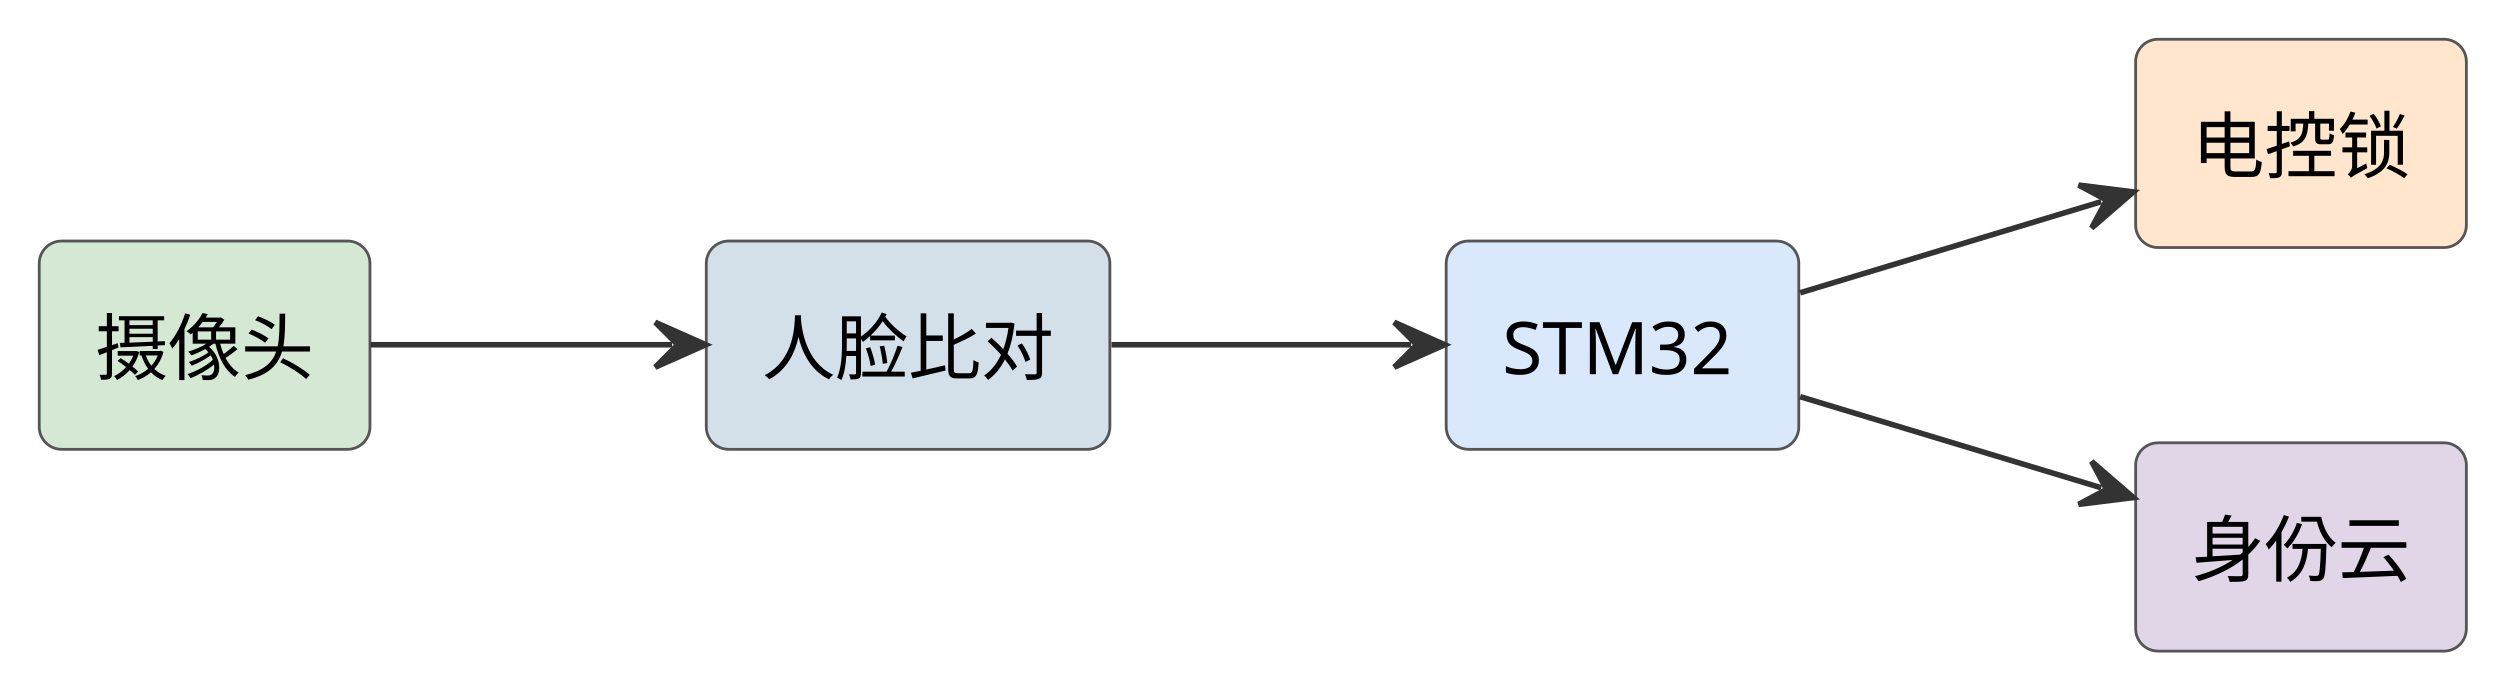
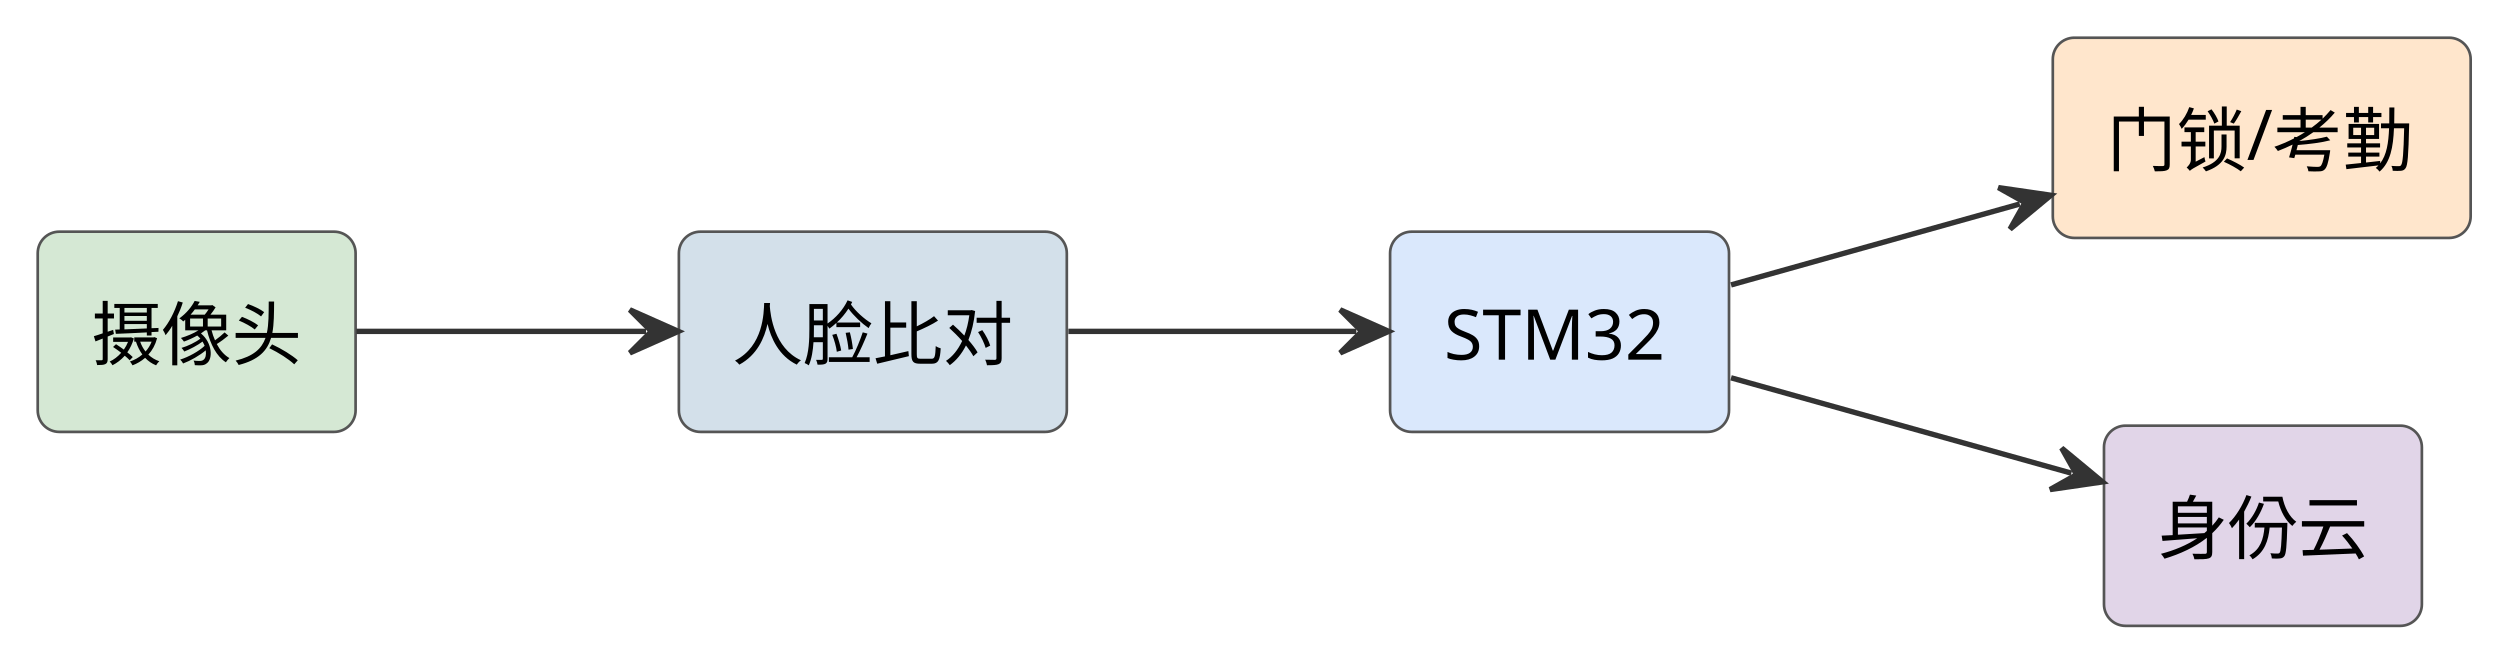
- <svg xmlns="http://www.w3.org/2000/svg" contentStyleType="text/css" height="122px" preserveAspectRatio="none" style="width:446px;height:122px;background:#FFFFFF;" version="1.1" viewBox="0 0 446 122" width="446px" zoomAndPan="magnify">
+ <svg xmlns="http://www.w3.org/2000/svg" contentStyleType="text/css" height="122px" preserveAspectRatio="none" style="width:464px;height:122px;background:#FFFFFF;" version="1.1" viewBox="0 0 464 122" width="464px" zoomAndPan="magnify">
  <defs />
  <g>
    <g id="elem_cam">
      <rect fill="#D5E8D4" height="37.158" rx="4" ry="4" style="stroke:#555555;stroke-width:0.5;" width="59" x="7" y="43" />
      <text fill="#000000" font-family="Microsoft YaHei" font-size="13" lengthAdjust="spacing" textLength="39" x="17" y="66.755">摄像头</text>
    </g>
    <g id="elem_face">
      <rect fill="#D3E0EA" height="37.158" rx="4" ry="4" style="stroke:#555555;stroke-width:0.5;" width="72" x="126" y="43" />
      <text fill="#000000" font-family="Microsoft YaHei" font-size="13" lengthAdjust="spacing" textLength="52" x="136" y="66.755">人脸比对</text>
    </g>
    <g id="elem_stm">
      <rect fill="#DAE8FC" height="37.158" rx="4" ry="4" style="stroke:#555555;stroke-width:0.5;" width="62.904" x="258" y="43" />
      <text fill="#000000" font-family="Microsoft YaHei" font-size="13" lengthAdjust="spacing" textLength="42.904" x="268" y="66.755">STM32</text>
    </g>
    <g id="elem_lock">
-       <rect fill="#FFE6CC" height="37.158" rx="4" ry="4" style="stroke:#555555;stroke-width:0.5;" width="59" x="381" y="7" />
-       <text fill="#000000" font-family="Microsoft YaHei" font-size="13" lengthAdjust="spacing" textLength="39" x="391" y="30.755">电控锁</text>
+       <rect fill="#FFE6CC" height="37.158" rx="4" ry="4" style="stroke:#555555;stroke-width:0.5;" width="77.554" x="381" y="7" />
+       <text fill="#000000" font-family="Microsoft YaHei" font-size="13" lengthAdjust="spacing" textLength="57.554" x="391" y="30.755">门锁/考勤</text>
    </g>
    <g id="elem_cloud">
-       <rect fill="#E1D5E8" height="37.158" rx="4" ry="4" style="stroke:#555555;stroke-width:0.5;" width="59" x="381" y="79" />
-       <text fill="#000000" font-family="Microsoft YaHei" font-size="13" lengthAdjust="spacing" textLength="39" x="391" y="102.755">身份云</text>
+       <rect fill="#E1D5E8" height="37.158" rx="4" ry="4" style="stroke:#555555;stroke-width:0.5;" width="59" x="390.5" y="79" />
+       <text fill="#000000" font-family="Microsoft YaHei" font-size="13" lengthAdjust="spacing" textLength="39" x="400.5" y="102.755">身份云</text>
    </g>
    <g id="link_cam_face">
      <path d="M66.14,61.5 C83.96,61.5 100.99,61.5 119.9,61.5 " fill="none" id="cam-to-face" style="stroke:#333333;stroke-width:1.0;" />
      <polygon fill="#333333" points="125.9,61.5,116.9,57.5,120.9,61.5,116.9,65.5,125.9,61.5" style="stroke:#333333;stroke-width:1.0;" />
    </g>
    <g id="link_face_stm">
      <path d="M198.29,61.5 C217,61.5 233.76,61.5 251.74,61.5 " fill="none" id="face-to-stm" style="stroke:#333333;stroke-width:1.0;" />
      <polygon fill="#333333" points="257.74,61.5,248.74,57.5,252.74,61.5,248.74,65.5,257.74,61.5" style="stroke:#333333;stroke-width:1.0;" />
    </g>
    <g id="link_stm_lock">
-       <path d="M321.15,52.23 C339.46,46.69 356.858,41.429 374.858,35.979 " fill="none" id="stm-to-lock" style="stroke:#333333;stroke-width:1.0;" />
-       <polygon fill="#333333" points="380.6,34.24,370.827,33.02,375.815,35.689,373.145,40.676,380.6,34.24" style="stroke:#333333;stroke-width:1.0;" />
+       <path d="M321.28,52.88 C339.1,47.88 355.903,43.18 374.873,37.86 " fill="none" id="stm-to-lock" style="stroke:#333333;stroke-width:1.0;" />
+       <polygon fill="#333333" points="380.65,36.24,370.904,34.819,375.836,37.59,373.064,42.522,380.65,36.24" style="stroke:#333333;stroke-width:1.0;" />
    </g>
    <g id="link_stm_cloud">
-       <path d="M321.15,70.77 C339.46,76.31 356.858,81.571 374.858,87.021 " fill="none" id="stm-to-cloud" style="stroke:#333333;stroke-width:1.0;" />
-       <polygon fill="#333333" points="380.6,88.76,373.145,82.324,375.815,87.311,370.827,89.98,380.6,88.76" style="stroke:#333333;stroke-width:1.0;" />
+       <path d="M321.28,70.12 C342.22,75.99 363.962,82.082 384.452,87.822 " fill="none" id="stm-to-cloud" style="stroke:#333333;stroke-width:1.0;" />
+       <polygon fill="#333333" points="390.23,89.44,382.643,83.16,385.415,88.091,380.485,90.864,390.23,89.44" style="stroke:#333333;stroke-width:1.0;" />
    </g>
  </g>
</svg>
